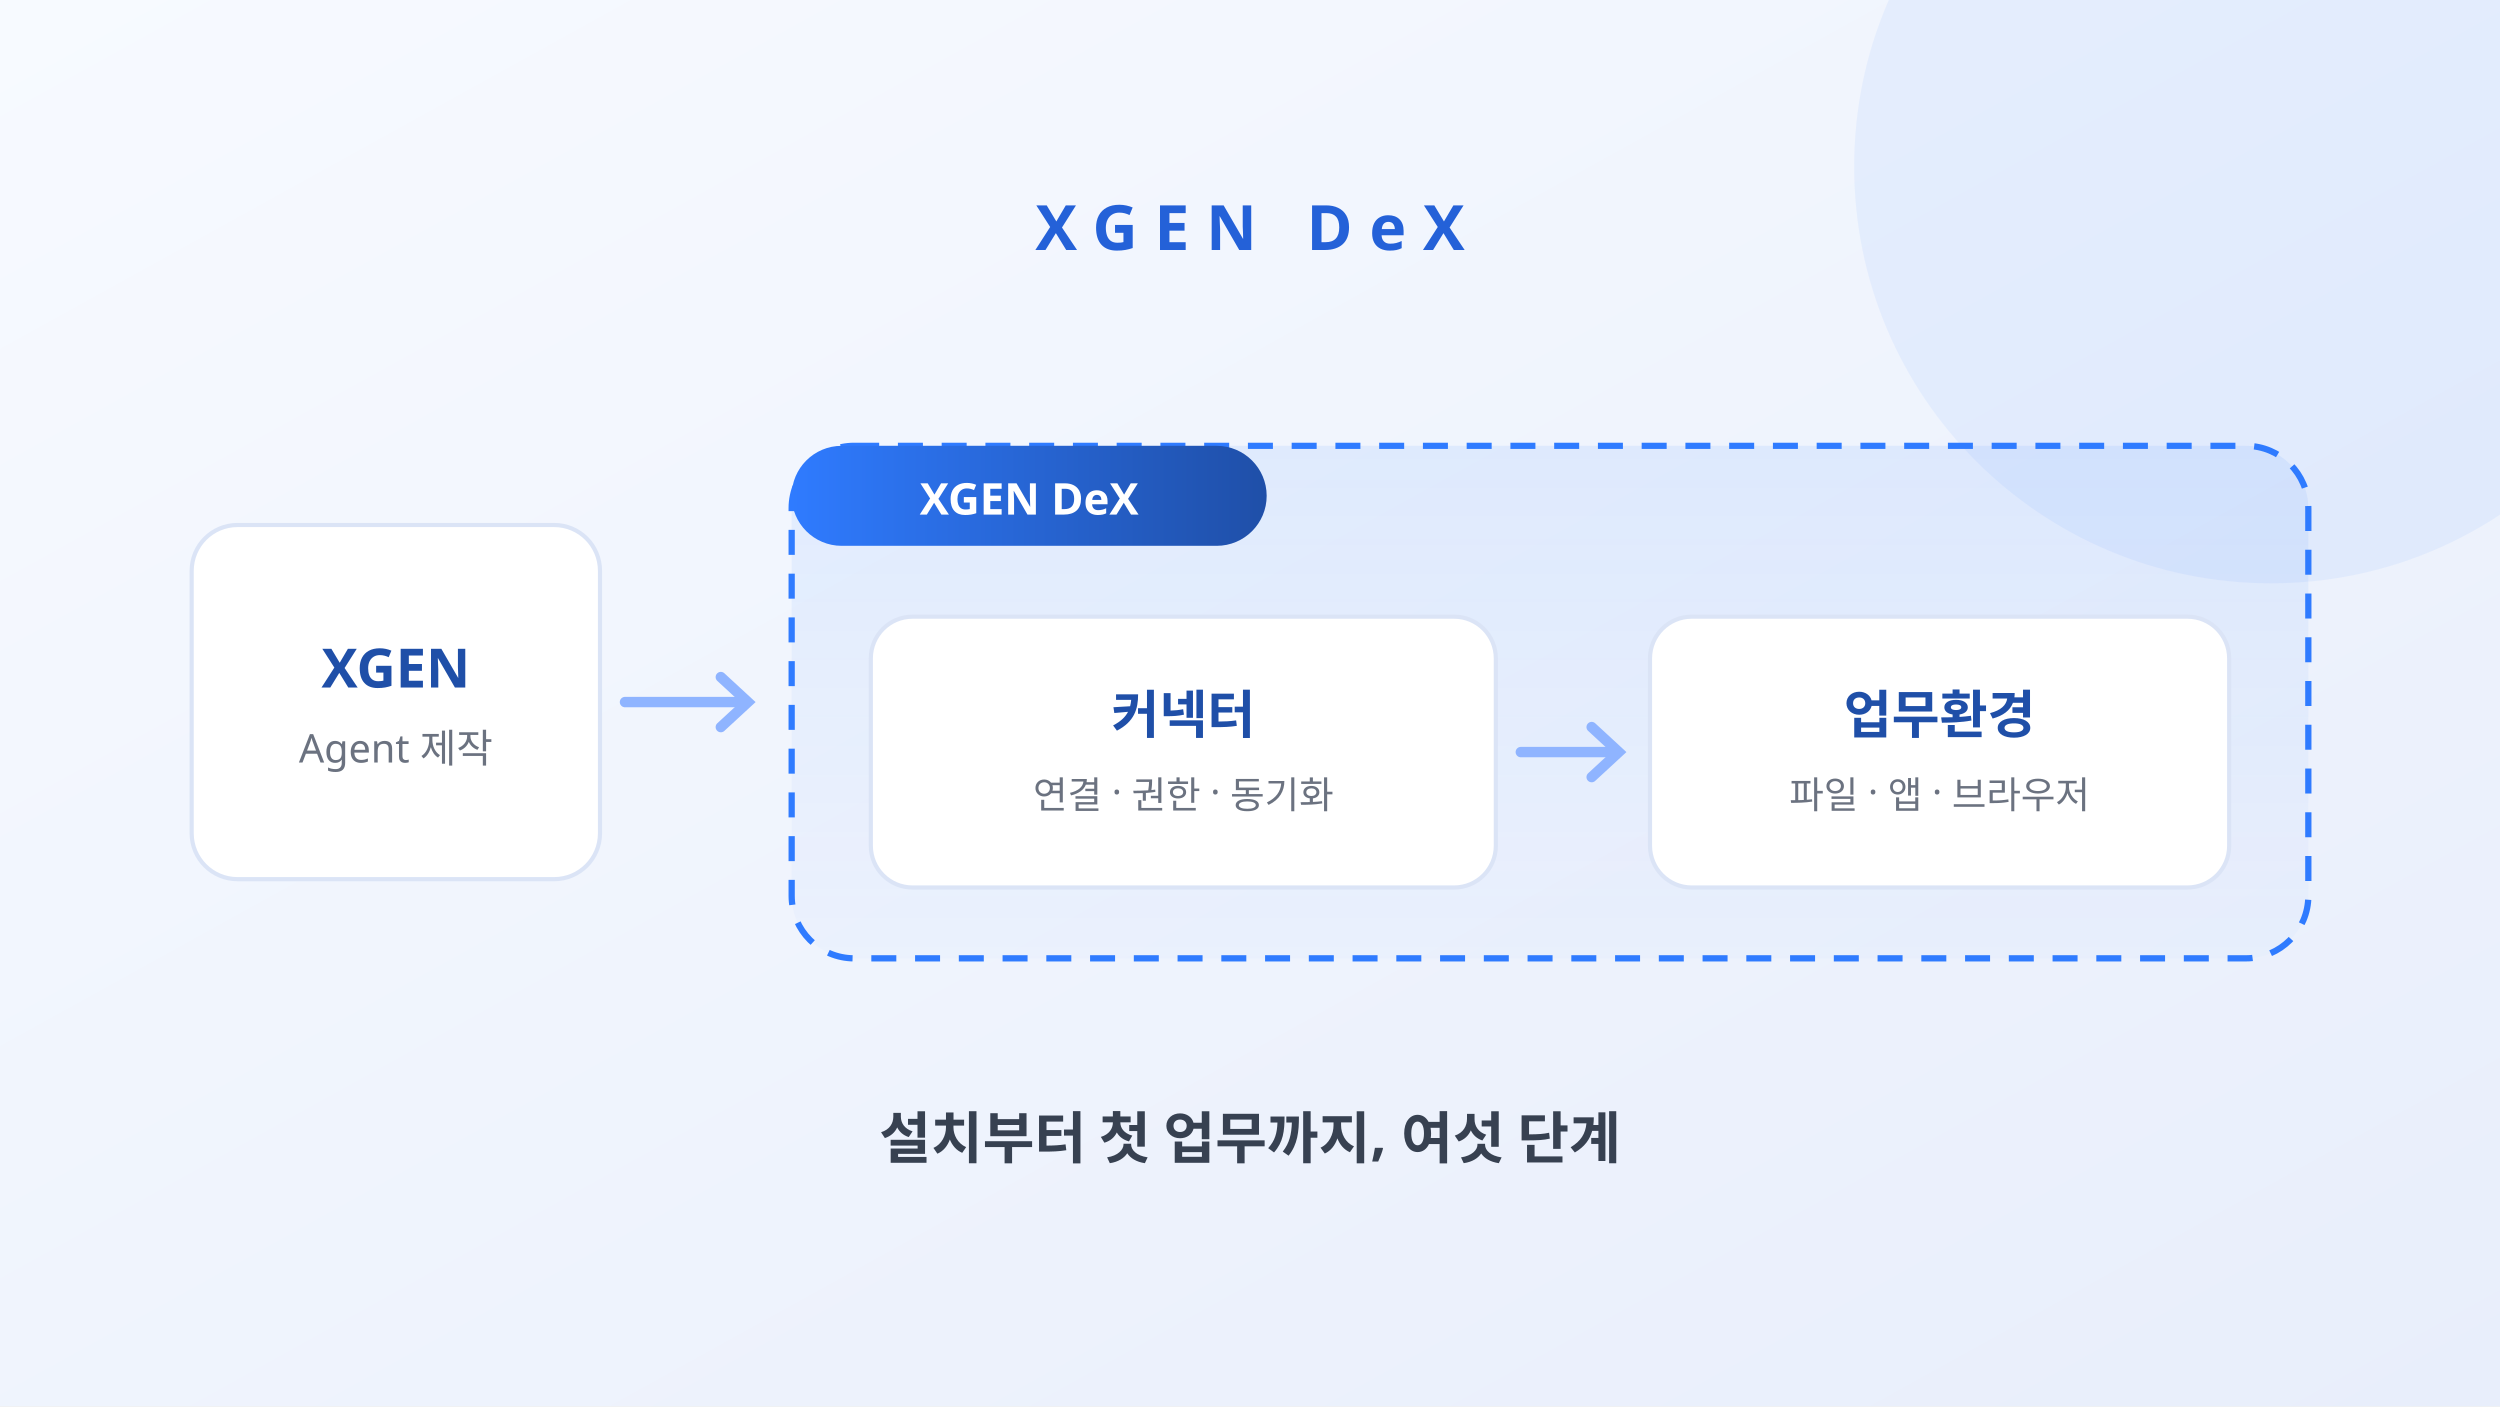
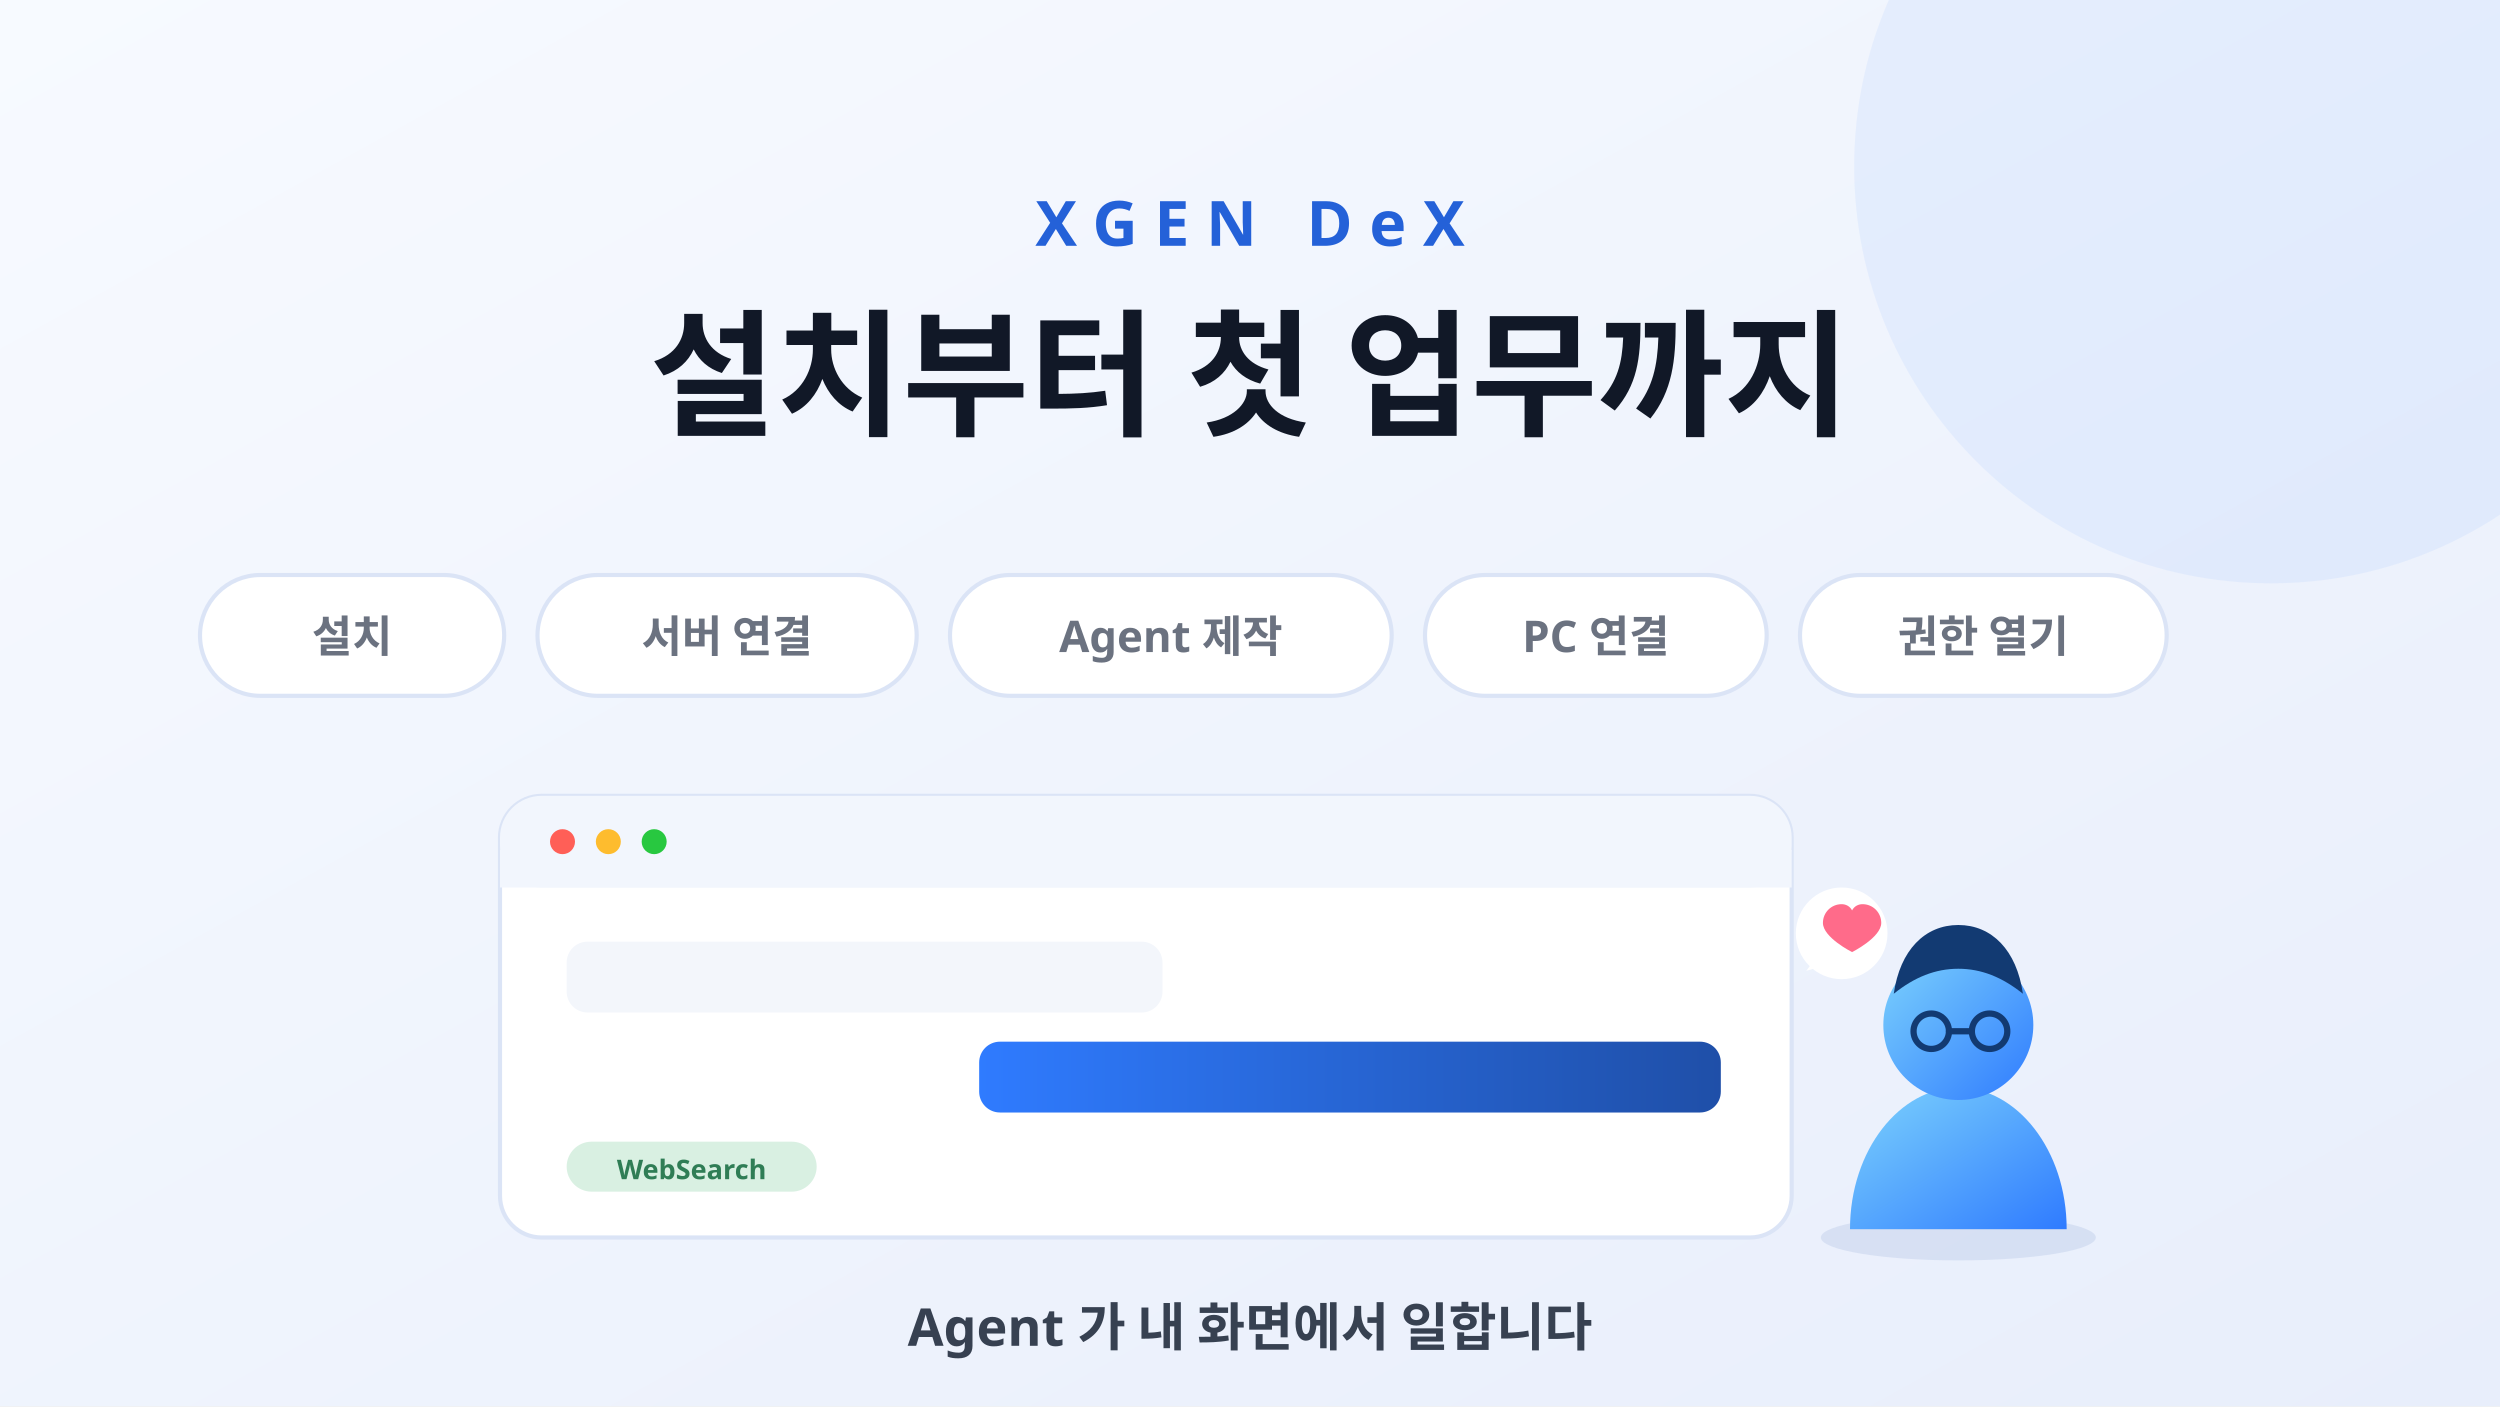
- <svg xmlns="http://www.w3.org/2000/svg" viewBox="0 0 1200 675" role="img" aria-label="XGEN DeX — 커넥터와 사용자 업무환경을 하나로 묶은 실행 계층">
+ <svg xmlns="http://www.w3.org/2000/svg" viewBox="0 0 1200 675" role="img" aria-label="설치부터 첫 업무까지 여섯 단계를 지나면 Agent 가 아바타로 내 화면에 상주한다">
  <defs>
    <linearGradient id="tbg" x1="0" y1="0" x2="1" y2="1">
      <stop offset="0" stop-color="#f7faff" />
      <stop offset="1" stop-color="#e8eefb" />
    </linearGradient>
    <linearGradient id="tbrand" x1="0" y1="0" x2="1" y2="0">
      <stop offset="0" stop-color="#2f7bff" />
      <stop offset="1" stop-color="#1f4fa8" />
    </linearGradient>
-     <linearGradient id="tdex" x1="0" y1="0" x2="0" y2="1">
-       <stop offset="0" stop-color="#2f7bff" stop-opacity="0.09" />
-       <stop offset="1" stop-color="#2f7bff" stop-opacity="0.02" />
+     <linearGradient id="tfig" x1="0" y1="0" x2="1" y2="1">
+       <stop offset="0" stop-color="#7dd3fc" />
+       <stop offset="1" stop-color="#2f7bff" />
    </linearGradient>
  </defs>
  <rect width="1200" height="675" fill="url(#tbg)" />
  <circle cx="1090" cy="80" r="200" fill="#2f7bff" opacity="0.07" />
-   <text x="600" y="120" text-anchor="middle" font-family="Pretendard,'Pretendard Variable','Malgun Gothic','Apple SD Gothic Neo','Noto Sans KR',sans-serif" font-size="30" font-weight="700" fill="#2461d8" letter-spacing="8">XGEN DeX</text>
-   <rect x="92" y="252" width="196" height="170" rx="22" fill="#ffffff" stroke="#dbe4f6" stroke-width="2" />
-   <text x="190" y="330" text-anchor="middle" font-family="Pretendard,'Malgun Gothic',sans-serif" font-size="26" font-weight="800" fill="#1f4fa8">XGEN</text>
-   <text x="190" y="366" text-anchor="middle" font-family="Pretendard,'Malgun Gothic',sans-serif" font-size="19" fill="#6b7280">Agent 제작</text>
-   <g stroke="#8fb4ff" stroke-width="5" stroke-linecap="round" fill="none">
-     <path d="M300 337 h56" />
-     <path d="M346 325 l13 12 -13 12" />
+   <text x="600" y="118" text-anchor="middle" font-family="Pretendard,'Pretendard Variable','Malgun Gothic','Apple SD Gothic Neo','Noto Sans KR',sans-serif" font-size="30" font-weight="700" fill="#2461d8" letter-spacing="8">XGEN DeX</text>
+   <text x="600" y="204" text-anchor="middle" font-family="Pretendard,'Pretendard Variable','Malgun Gothic','Apple SD Gothic Neo','Noto Sans KR',sans-serif" font-size="66" font-weight="800" fill="#111827">설치부터 첫 업무까지</text>
+   <g font-family="Pretendard,'Malgun Gothic',sans-serif" font-size="21" font-weight="700">
+     <rect x="96" y="276" width="146" height="58" rx="29" fill="#ffffff" stroke="#dbe4f6" stroke-width="2" />
+     <text x="169" y="313" text-anchor="middle" fill="#6b7280">설치</text>
+     <rect x="258" y="276" width="182" height="58" rx="29" fill="#ffffff" stroke="#dbe4f6" stroke-width="2" />
+     <text x="349" y="313" text-anchor="middle" fill="#6b7280">서버 연결</text>
+     <rect x="456" y="276" width="212" height="58" rx="29" fill="#ffffff" stroke="#dbe4f6" stroke-width="2" />
+     <text x="562" y="313" text-anchor="middle" fill="#6b7280">Agent 제작</text>
+     <rect x="684" y="276" width="164" height="58" rx="29" fill="#ffffff" stroke="#dbe4f6" stroke-width="2" />
+     <text x="766" y="313" text-anchor="middle" fill="#6b7280">PC 연결</text>
+     <rect x="864" y="276" width="176" height="58" rx="29" fill="#ffffff" stroke="#dbe4f6" stroke-width="2" />
+     <text x="952" y="313" text-anchor="middle" fill="#6b7280">권한 열기</text>
  </g>
-   <rect x="380" y="214" width="728" height="246" rx="30" fill="url(#tdex)" stroke="#2f7bff" stroke-width="3" stroke-dasharray="12 9" />
-   <rect x="380" y="214" width="228" height="48" rx="24" fill="url(#tbrand)" />
-   <text x="494" y="247" text-anchor="middle" font-family="Pretendard,'Malgun Gothic',sans-serif" font-size="21" font-weight="800" fill="#ffffff">XGEN DeX</text>
-   <rect x="418" y="296" width="300" height="130" rx="20" fill="#ffffff" stroke="#dbe4f6" stroke-width="2" />
-   <text x="568" y="352" text-anchor="middle" font-family="Pretendard,'Malgun Gothic',sans-serif" font-size="25" font-weight="800" fill="#1f4fa8">커넥터</text>
-   <text x="568" y="388" text-anchor="middle" font-family="Pretendard,'Malgun Gothic',sans-serif" font-size="18" fill="#6b7280">연결 · 권한 · 동기화</text>
-   <g stroke="#8fb4ff" stroke-width="5" stroke-linecap="round" fill="none">
-     <path d="M730 361 h44" />
-     <path d="M764 349 l13 12 -13 12" />
+   <rect x="240" y="382" width="620" height="212" rx="20" fill="#ffffff" stroke="#dbe4f6" stroke-width="2" />
+   <rect x="240" y="382" width="620" height="44" rx="20" fill="#f2f6fd" />
+   <rect x="240" y="408" width="620" height="18" fill="#f2f6fd" />
+   <circle cx="270" cy="404" r="6" fill="#ff5f57" />
+   <circle cx="292" cy="404" r="6" fill="#febc2e" />
+   <circle cx="314" cy="404" r="6" fill="#28c840" />
+   <rect x="272" y="452" width="286" height="34" rx="10" fill="#f3f6fb" />
+   <rect x="470" y="500" width="356" height="34" rx="10" fill="url(#tbrand)" />
+   <rect x="272" y="548" width="120" height="24" rx="12" fill="#d9f0e2" />
+   <text x="332" y="566" text-anchor="middle" font-family="Pretendard,sans-serif" font-size="13" font-weight="700" fill="#2f7d55">WebSearch</text>
+   <g transform="translate(880 372)">
+     <ellipse cx="60" cy="222" rx="66" ry="11" fill="#1f4fa8" opacity="0.10" />
+     <path d="M8 218c0-38 24-68 52-68s52 30 52 68z" fill="url(#tfig)" />
+     <circle cx="60" cy="120" r="36" fill="url(#tfig)" />
+     <path d="M29 105c3-21 15-33 31-33s28 12 31 33c-10-8-20-12-31-12s-21 4-31 12z" fill="#123a72" />
+     <circle cx="47" cy="123" r="8.5" fill="none" stroke="#123a72" stroke-width="3" />
+     <circle cx="75" cy="123" r="8.5" fill="none" stroke="#123a72" stroke-width="3" />
+     <path d="M55.5 123h11" stroke="#123a72" stroke-width="3" stroke-linecap="round" />
+     <circle cx="4" cy="76" r="22" fill="#ffffff" />
+     <path d="M-4 82l-9 12 14-4z" fill="#ffffff" />
+     <path d="M-5 71c0-5 4-9 9-9 2 0 4 1 5 3 1-2 3-3 5-3 5 0 9 4 9 9 0 7-14 14-14 14S-5 78-5 71z" fill="#ff6b8a" />
  </g>
-   <rect x="792" y="296" width="278" height="130" rx="20" fill="#ffffff" stroke="#dbe4f6" stroke-width="2" />
-   <text x="931" y="352" text-anchor="middle" font-family="Pretendard,'Malgun Gothic',sans-serif" font-size="25" font-weight="800" fill="#1f4fa8">업무환경</text>
-   <text x="931" y="388" text-anchor="middle" font-family="Pretendard,'Malgun Gothic',sans-serif" font-size="18" fill="#6b7280">파일 · 앱 · 브라우저</text>
-   <text x="600" y="556" text-anchor="middle" font-family="Pretendard,'Malgun Gothic',sans-serif" font-size="27" font-weight="700" fill="#374151">설치부터 첫 업무까지, 여섯 단계</text>
+   <text x="600" y="646" text-anchor="middle" font-family="Pretendard,'Malgun Gothic',sans-serif" font-size="25" font-weight="700" fill="#374151">Agent 가 내 화면에서 일합니다</text>
</svg>
